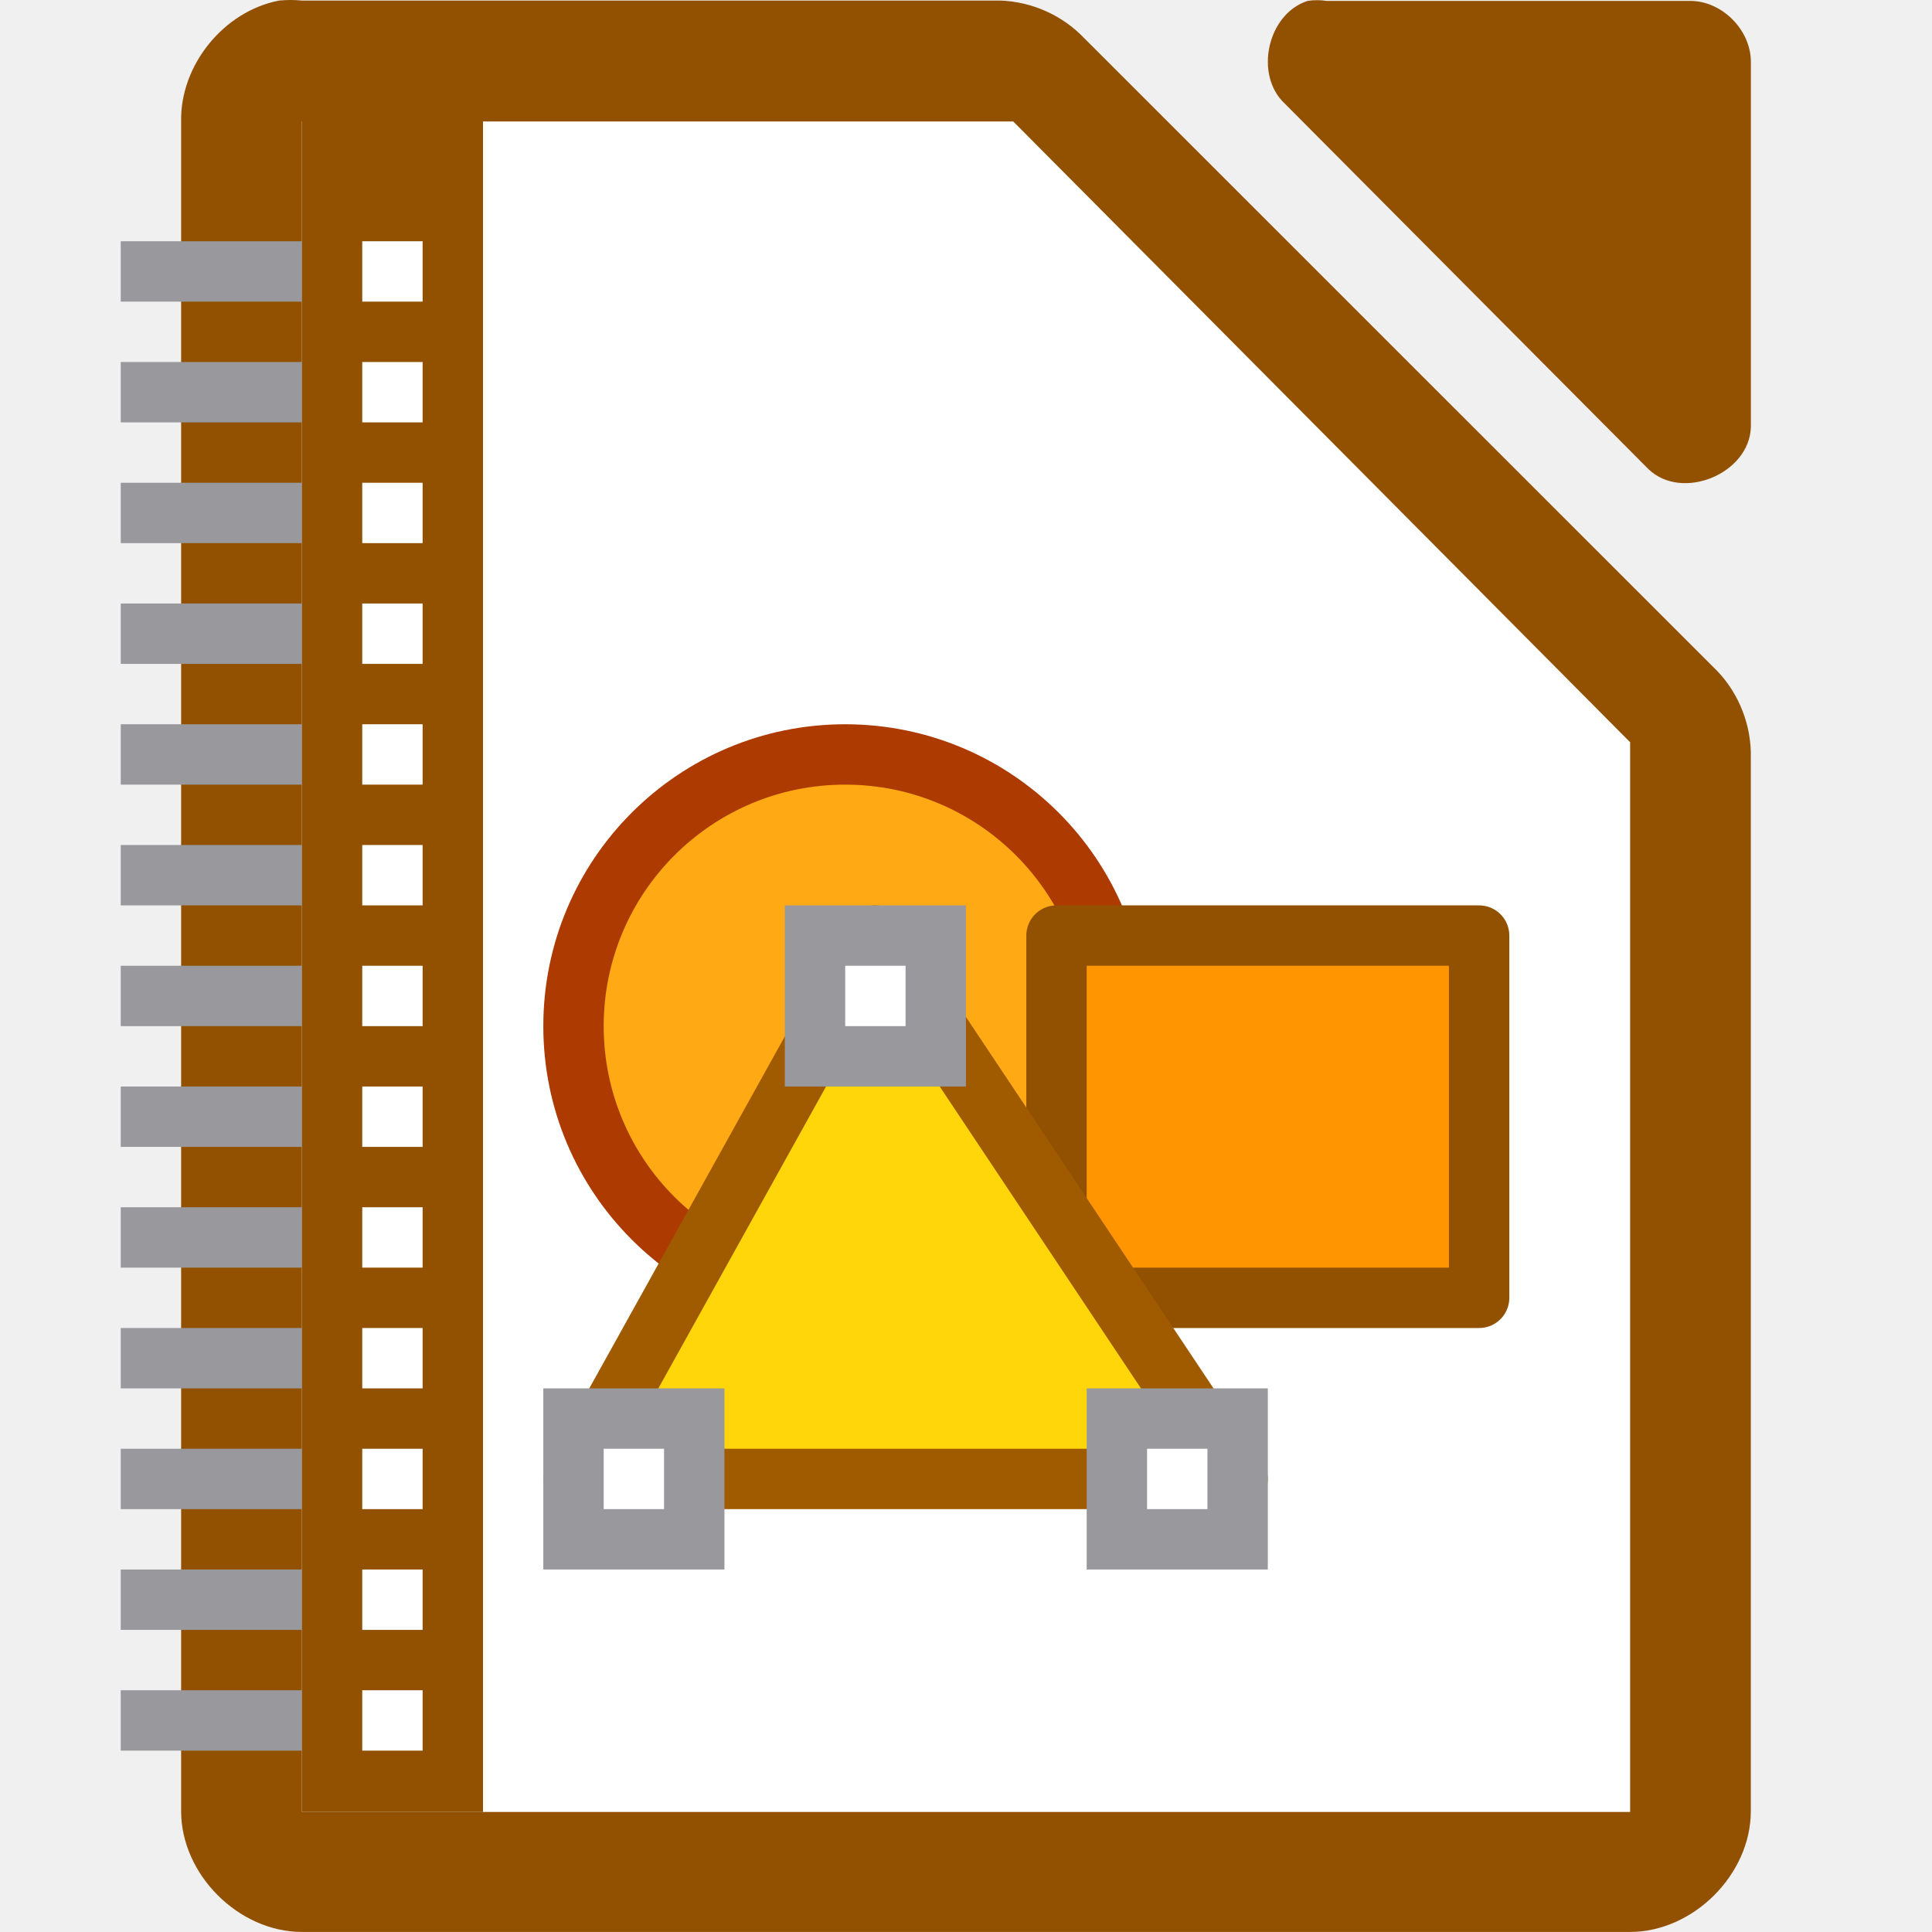
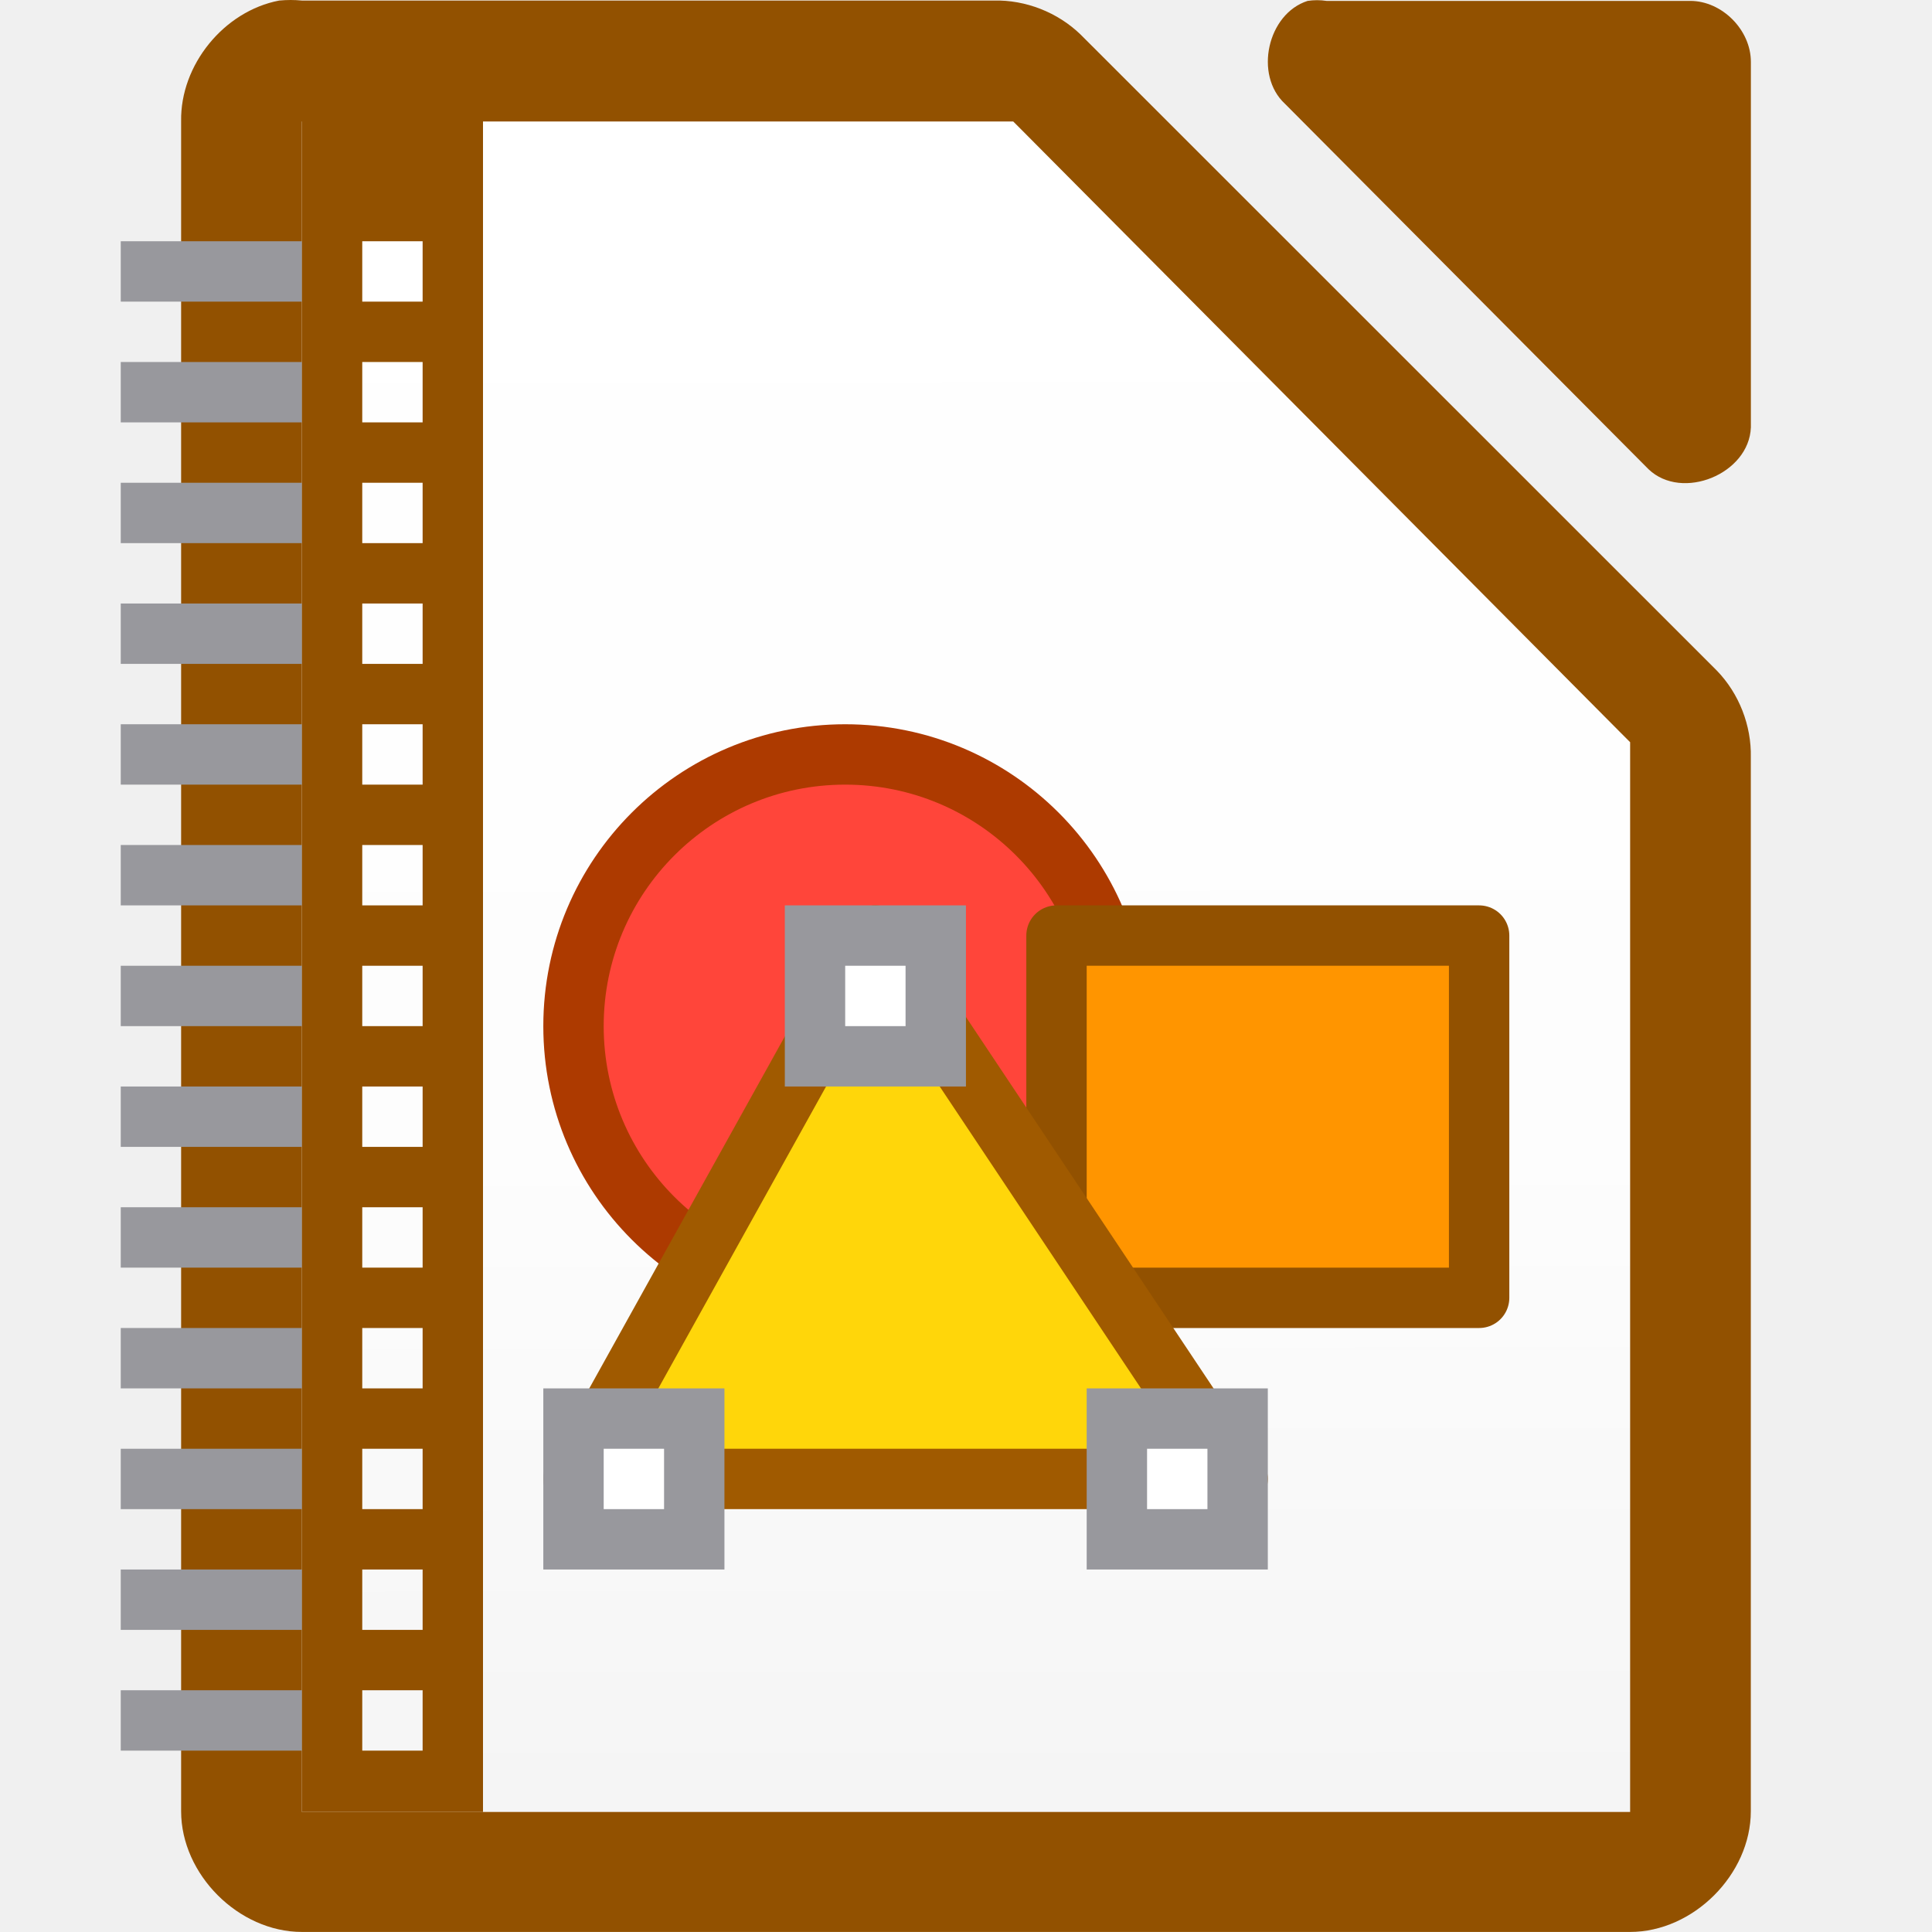
- <svg xmlns="http://www.w3.org/2000/svg" viewBox="0 0 32 32">
-   <linearGradient id="a" gradientUnits="userSpaceOnUse" x1="-38.898" x2="-38.898" y1="24.123" y2="-2.177">
+ <svg xmlns="http://www.w3.org/2000/svg" xmlns:xlink="http://www.w3.org/1999/xlink" viewBox="0 0 32 32">
+   <linearGradient id="a" gradientUnits="userSpaceOnUse" x1="15.644" x2="15.61" xlink:href="#b" y1="29.706" y2="2.113" />
+   <linearGradient id="b" gradientUnits="userSpaceOnUse" x1="-38.898" x2="-38.898" y1="24.123" y2="-2.177">
    <stop offset="0" stop-color="#f5f5f5" />
    <stop offset=".389" stop-color="#fdfdfd" />
    <stop offset="1" stop-color="#fff" />
  </linearGradient>
-   <path d="m5.998 3.012h10.058l9.941 10v16h-19.999z" fill="url(#a)" />
+   <path d="m5.998 3.012h10.058l9.941 10v16h-19.999z" fill="url(#b)" />
  <path d="m4.625.009c-.917.175-1.641 1.067-1.625 1.999v27.992c0 1.047.953 1.999 2 1.999h21.999c1.047-0 2-.953 2-1.999v-17.455c.012-.528-.195-1.058-.562-1.437l-10.54-10.537c-.38-.367-.909-.575-1.437-.562h-11.459c-.125-.012-.25-.012-.375 0z" fill="#925100" />
-   <path d="m5.998 3.012h10.058l9.941 10v16h-19.999z" fill="url(#a)" />
+   <path d="m5.998 3.012h10.058l9.941 10v16h-19.999z" fill="url(#b)" />
  <g fill="#fff">
-     <path d="m5 2.012v.5 27 .5h.5 21.0.5v-.5-17-.219l-.156-.156-9.937-10-.125-.125h-.219-11.062z" />
+     <path d="m5 2.012v.5 27 .5h.5 21.0.5v-.5-17-.219l-.156-.156-9.937-10-.125-.125h-.219-11.062z" fill="url(#a)" />
    <g stroke="#ff9500" transform="translate(1)">
-       <path d="m17.499 16.996a4.5 4.5 0 0 1 -4.5 4.5 4.5 4.5 0 0 1 -4.5-4.5 4.5 4.5 0 0 1 4.5-4.5 4.5 4.5 0 0 1 4.5 4.5z" fill="#ffa914" stroke="#ad3a00" stroke-width="1" />
+       <path d="m17.499 16.996a4.5 4.5 0 0 1 -4.5 4.5 4.5 4.5 0 0 1 -4.5-4.5 4.5 4.5 0 0 1 4.5-4.5 4.5 4.5 0 0 1 4.5 4.5z" fill="#ff453a" stroke="#ad3a00" stroke-width="1" />
      <path d="m16.499 21.496h7v-6h-7z" fill="#ff9500" stroke="#925100" stroke-linecap="round" stroke-linejoin="round" stroke-width="1" />
      <path d="m19.499 24.496h-11l5-9z" fill="#ffd60a" stroke="#a05a00" stroke-linecap="round" stroke-linejoin="round" />
      <g stroke="#98989d">
        <path d="m12.499 15.496h2v2h-2z" />
        <path d="m17.499 23.496h2v2h-2z" />
        <path d="m8.499 23.496h2v2h-2z" />
      </g>
    </g>
  </g>
  <path d="m21.658.015c-.666.213-.89 1.227-.376 1.703l6.024 6.055c.556.53 1.665.077 1.694-.694v-6.055c-0-.528-.478-1.009-1.004-1.009h-6.024c-.104-.016-.21-.016-.314 0z" fill="#925100" />
  <path d="m5 2v28.012h3v-28.012zm1 1.996h1v1h-1zm0 2h1v1h-1zm0 2h1v1h-1zm0 2h1v1h-1zm0 2h1v1h-1zm0 2h1v1h-1zm0 2h1v1h-1zm0 2h1v1h-1zm0 2h1v1h-1zm0 2h1v1h-1zm0 2h1v1h-1zm0 2h1v1h-1zm0 2h1v1h-1z" fill="#925100" />
  <path d="m2 3.996v1h3v-1zm0 2v1h3v-1zm0 2v1h3v-1zm0 2v1h3v-1zm0 2v1h3v-1zm0 2v1h3v-1zm0 2v1h3v-1zm0 2v1h3v-1zm0 2v1h3v-1zm0 2v1h3v-1zm0 2v1h3v-1zm0 2v1h3v-1zm0 2v1h3v-1z" fill="#98989d" />
</svg>
